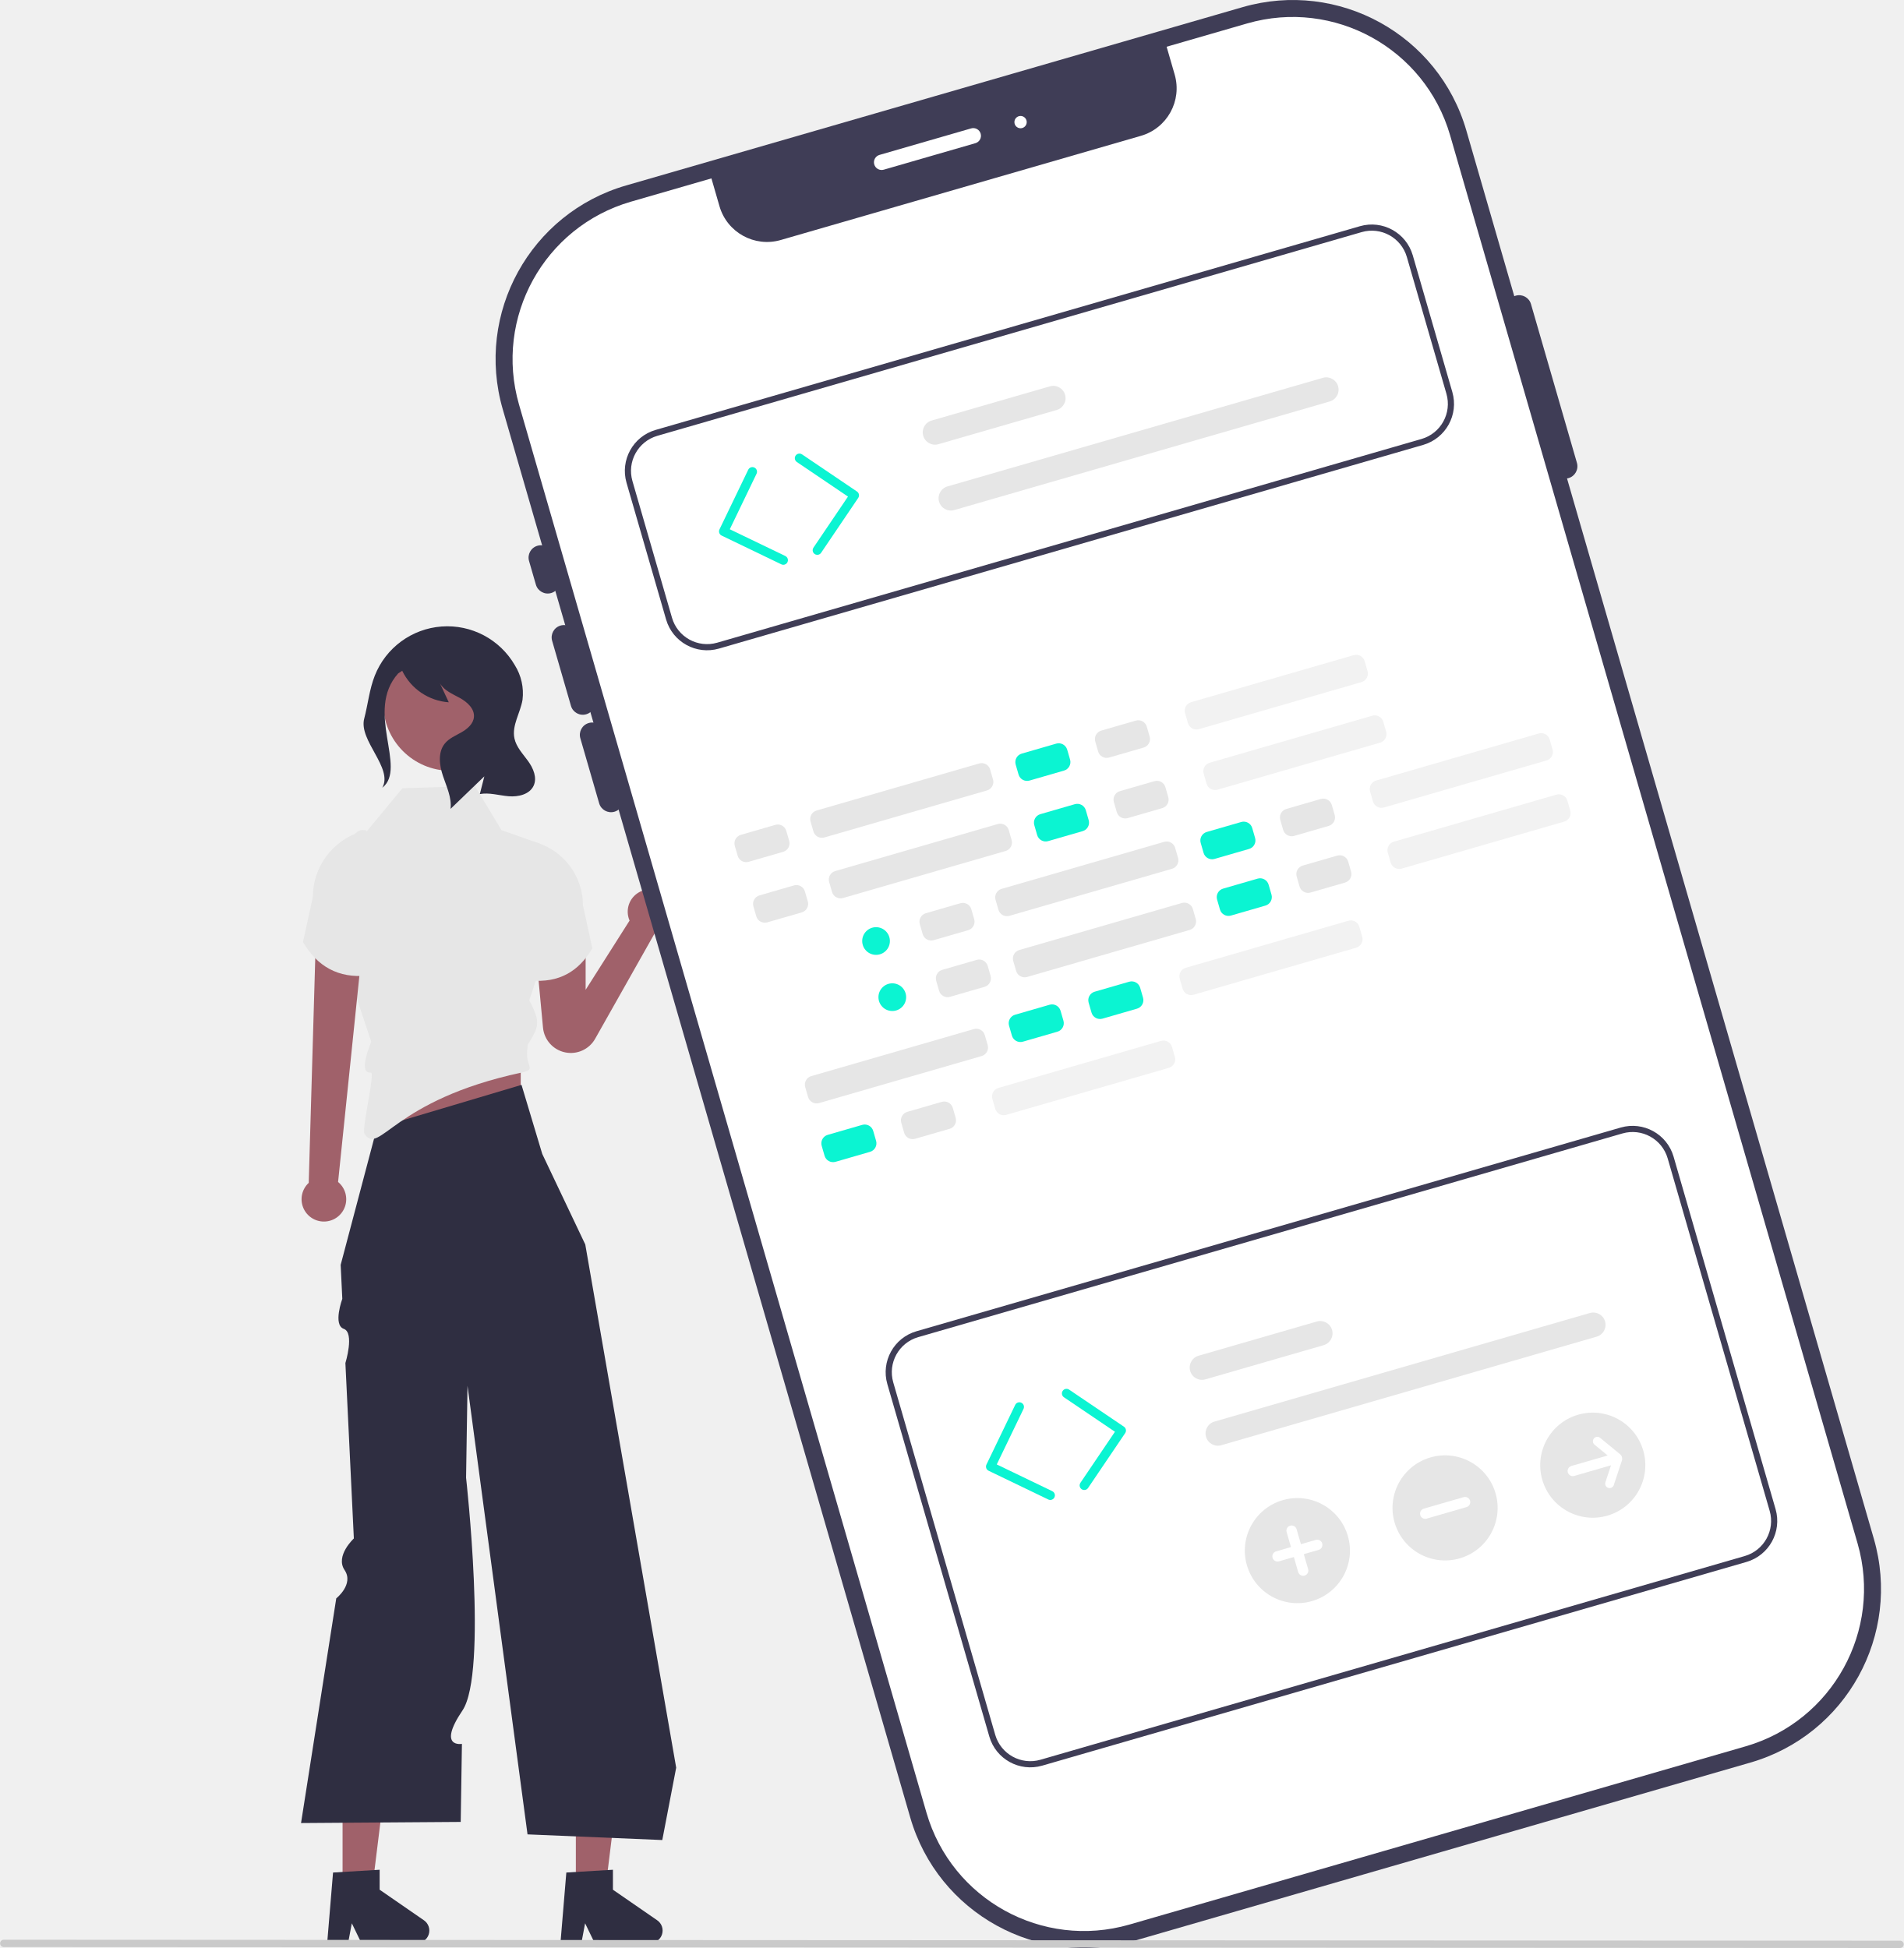
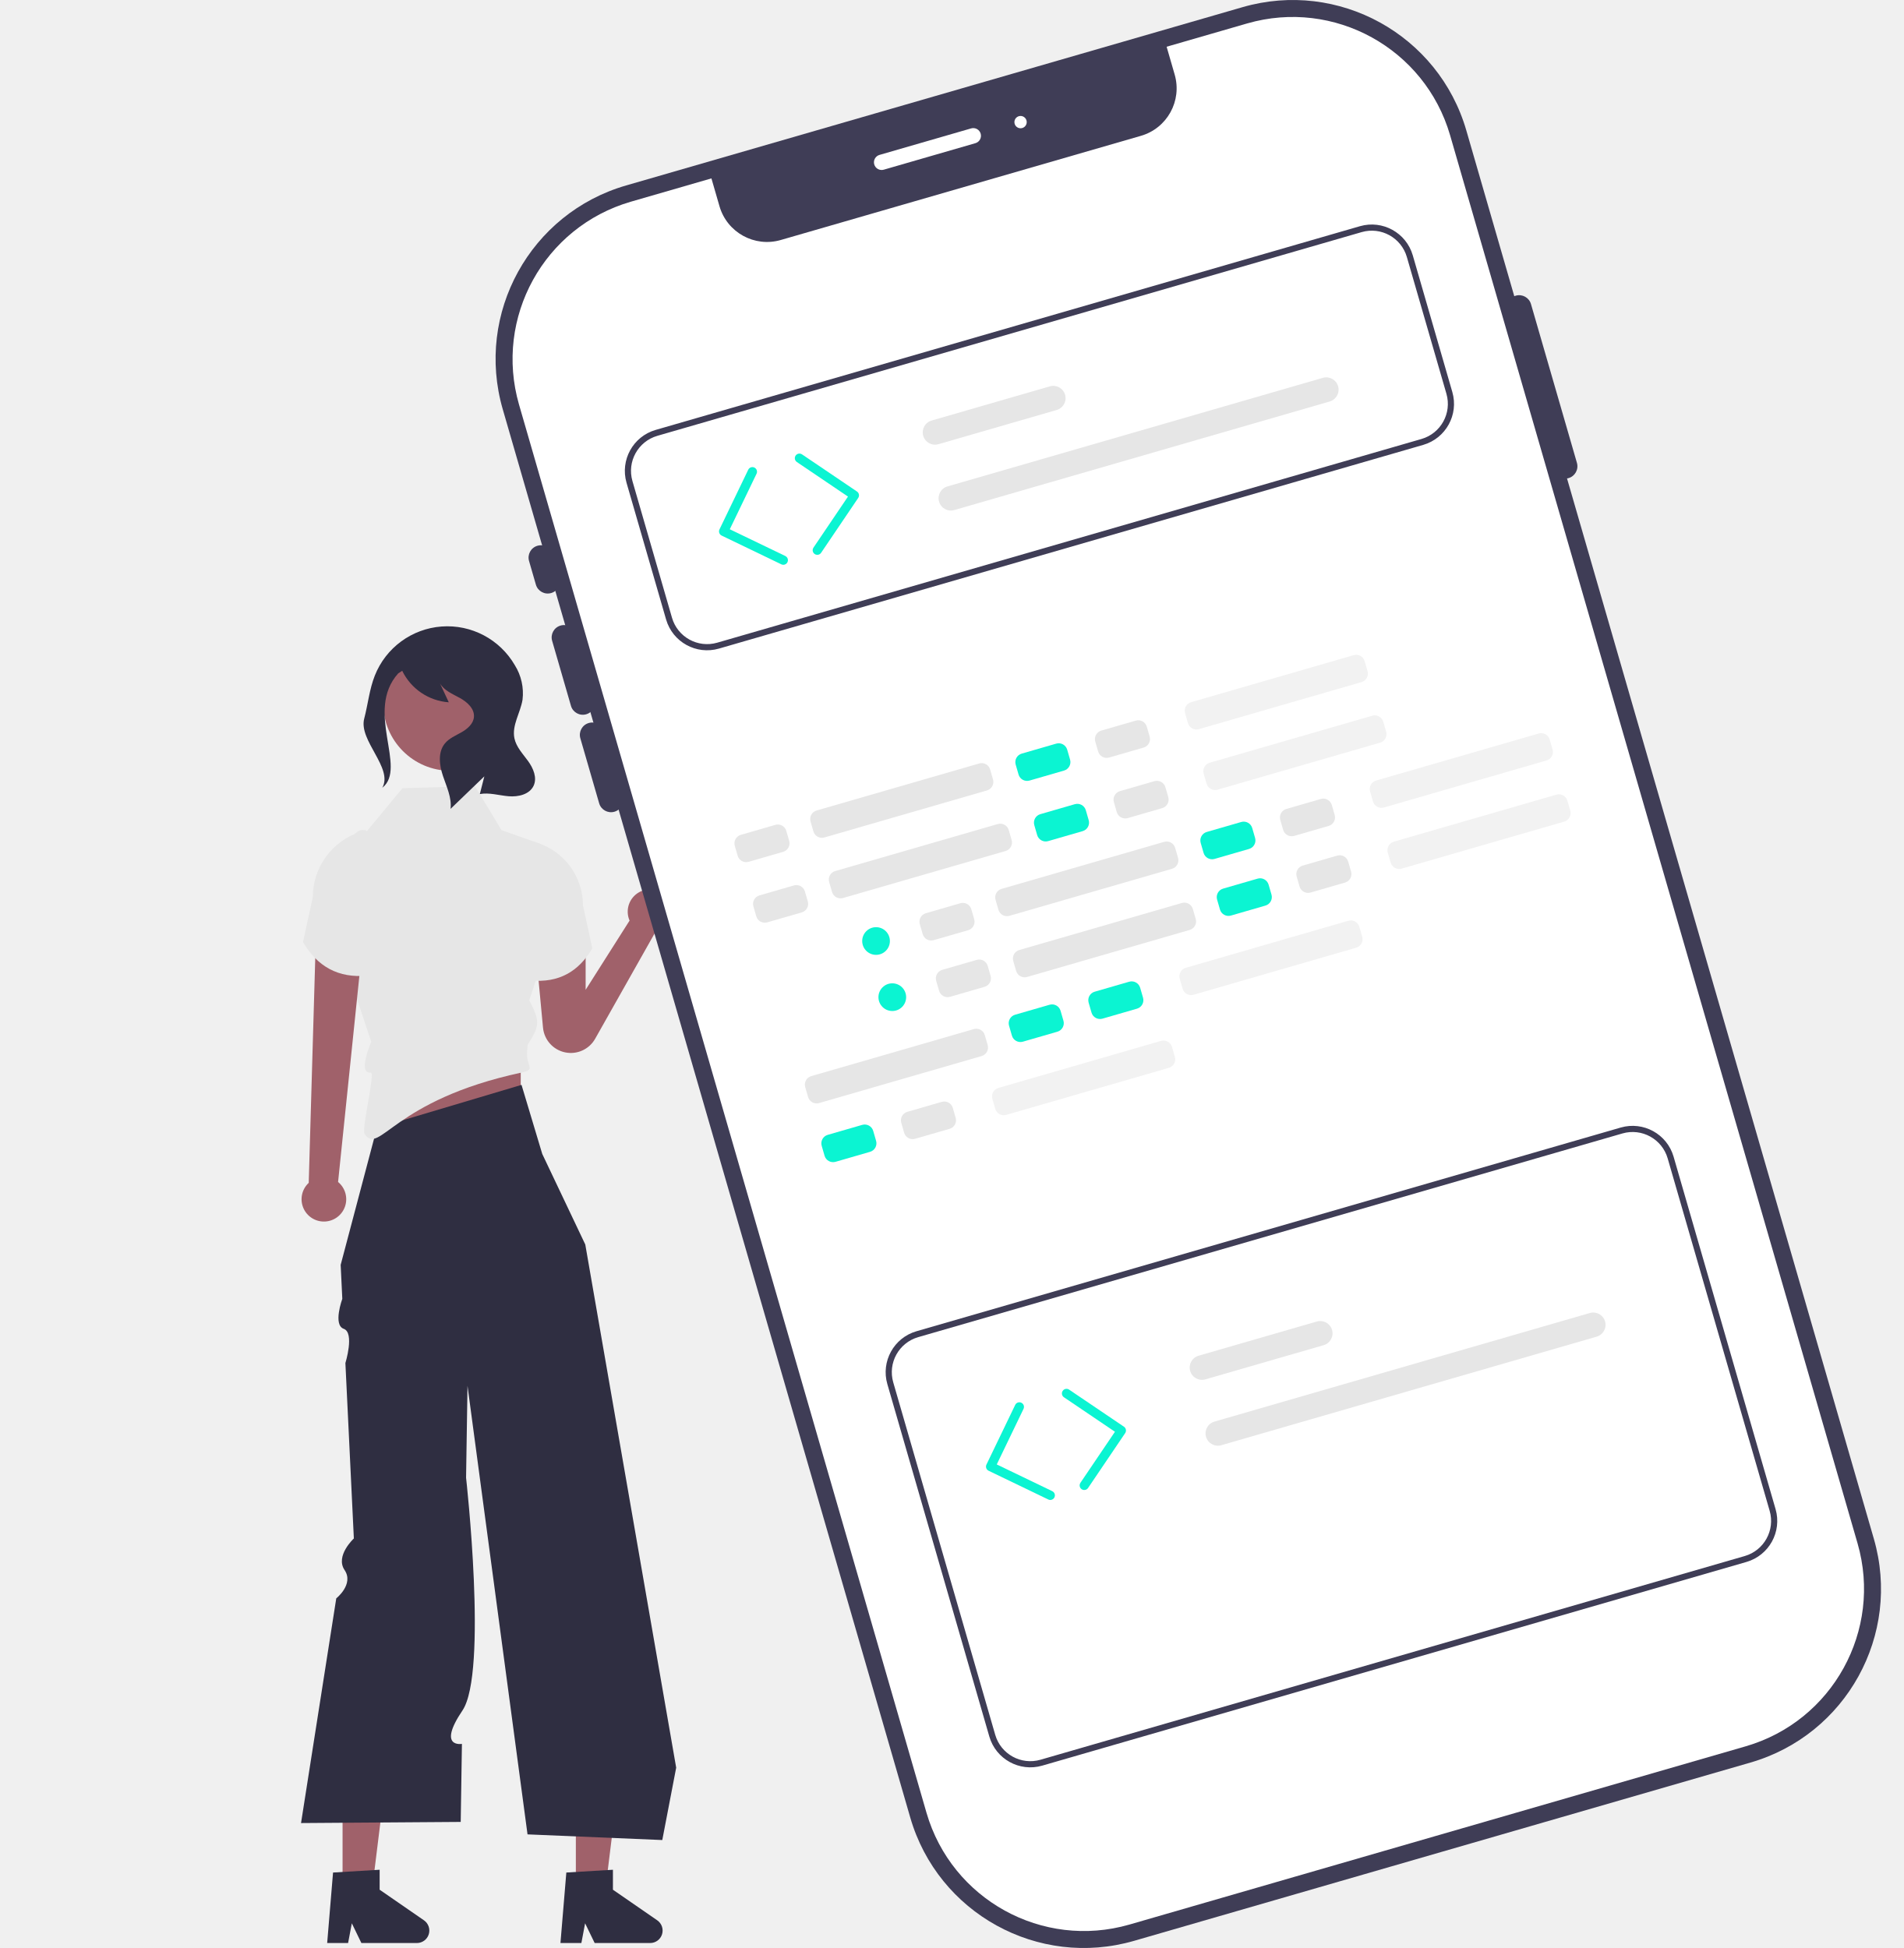
<svg xmlns="http://www.w3.org/2000/svg" data-name="Layer 1" width="618.726" height="633.214" viewBox="0 0 618.726 633.214">
  <polygon points="111.33 615.176 120.809 615.176 125.32 578.614 111.33 578.614 111.33 615.176" fill="#a0616a" />
  <path d="M398.873,742.076l15.144-.904v6.488l14.398,9.944a4.053,4.053,0,0,1-2.303,7.388h-18.029l-3.108-6.418-1.213,6.418h-6.798Z" transform="translate(-290.6368 -133.393)" fill="#2f2e41" />
  <polygon points="187.143 615.176 196.622 615.176 201.134 578.614 187.143 578.614 187.143 615.176" fill="#a0616a" />
  <path d="M474.687,742.076l15.144-.904v6.488l14.398,9.944a4.053,4.053,0,0,1-2.303,7.388h-18.029l-3.108-6.418-1.213,6.418h-6.798Z" transform="translate(-290.6368 -133.393)" fill="#2f2e41" />
  <polygon points="118.834 391.865 169.231 393.128 169.231 338.66 127.834 338.865 118.834 391.865" fill="#a0616a" />
  <path d="M460.124,486.042l6.737,22.446,13.985,29.442L510.388,707.989l-4.517,23.524-43.795-1.84L442.571,583.864l-.314,20.129-.152,9.743s7.114,63.369-1.179,75.668-.169,10.851-.169,10.851l-.395,25.369-51.892.368,11.448-73.037s5.813-4.59,2.703-9.204,3.014-10.264,3.014-10.264l-2.747-57.018s3.041-9.849-.536-11.129-.47-9.749-.47-9.749l-.532-11.036,11.772-44.512Z" transform="translate(-290.6368 -133.393)" fill="#2f2e41" />
  <path d="M411.289,472.053l-5.152-15.457-3.68-5.152-1.472-14.721c0-39.747,8.866-33.128,8.866-33.128l11.564-13.979,13.157-.411,10.397-.325,8.644,14.353,12.513,4.416,4.9,25.46-8.948,27.168.395-2.019c4.212,7.776,3.141,8.946-.347,14.785l-.173,2.108c-.41,4.985,3.064,5.844-1.827,6.892-42,9-46,27-51,20-1.113-1.559,3.611-20.161,2-20C406.709,482.484,411.289,472.053,411.289,472.053Z" transform="translate(-290.6368 -133.393)" fill="#e6e6e6" />
  <circle cx="146.391" cy="228.71" r="21.835" fill="#a0616a" />
  <path d="M390.969,517.89l2.236-76.92,14.563,6.371-7.26,70.268a7.257,7.257,0,1,1-9.539.28Z" transform="translate(-290.6368 -133.393)" fill="#a0616a" />
  <path d="M409.589,403.197l-1.694.535a22.322,22.322,0,0,0-15.6,21.286l-3.186,14.587c4.615,7.918,11.437,11.841,20.935,10.922Z" transform="translate(-290.6368 -133.393)" fill="#e6e6e6" />
  <path d="M509.139,429.747a7.251,7.251,0,1,0-13.899,2.89l-14.28,22.502V441.643l-16.108,1.741,2.255,24.052a9.079,9.079,0,0,0,16.947,3.615l19.303-34.203A7.253,7.253,0,0,0,509.139,429.747Z" transform="translate(-290.6368 -133.393)" fill="#a0616a" />
  <path d="M463.546,406.814l1.62.512a21.354,21.354,0,0,1,14.924,20.363l3.048,13.955c-4.415,7.574-10.941,11.328-20.027,10.449Z" transform="translate(-290.6368 -133.393)" fill="#e6e6e6" />
  <path d="M409.001,366.98c1.219-4.642,1.678-9.5,3.44-13.964a25.345,25.345,0,0,1,45.514-3.388,17.264,17.264,0,0,1,2.498,11.226c-.695,4.261-3.518,8.313-2.634,12.54.591,2.827,2.727,5.024,4.422,7.362s3.034,5.431,1.813,8.049c-1.327,2.843-5.012,3.683-8.138,3.416-3.126-.267-6.256-1.276-9.342-.71l1.469-5.758q-5.486,5.281-10.972,10.561c.405-3.664-1.297-7.179-2.471-10.673s-1.721-7.705.605-10.565c1.391-1.71,3.534-2.574,5.447-3.669s3.812-2.735,4.007-4.931c.241-2.715-2.192-4.894-4.581-6.207-2.389-1.313-5.14-2.413-6.481-4.786q1.444,3.099,2.887,6.198a18.243,18.243,0,0,1-15.132-10.247l-1.319.863c-10.965,12.296,3.077,30.72-5.155,37.166C418.493,383.018,407.123,374.128,409.001,366.98Z" transform="translate(-290.6368 -133.393)" fill="#2f2e41" />
  <rect x="513.818" y="153" width="326" height="594" rx="58.728" transform="translate(-389.0333 72.42474) rotate(-16.13524)" fill="#3f3d56" />
  <path d="M695.973,141.005l-26.197,7.579,2.618,9.05a16.079,16.079,0,0,1-10.977,19.914L544.374,211.409a16.079,16.079,0,0,1-19.914-10.977l-2.618-9.05-26.197,7.579a53.289,53.289,0,0,0-36.339,65.924L591.739,722.656A53.289,53.289,0,0,0,657.664,758.995l200.328-57.955a53.289,53.289,0,0,0,36.339-65.924L761.897,177.344A53.289,53.289,0,0,0,695.973,141.005Z" transform="translate(-290.6368 -133.393)" fill="#fff" />
  <path d="M469.748,326.168a4.005,4.005,0,0,1-4.954-2.731l-2.223-7.685a4,4,0,1,1,7.685-2.223l2.223,7.685A4.005,4.005,0,0,1,469.748,326.168Z" transform="translate(-290.6368 -133.393)" fill="#3f3d56" />
  <path d="M481.148,365.574a4.005,4.005,0,0,1-4.954-2.731l-6.12-21.154a4,4,0,1,1,7.685-2.223l6.12,21.154A4.005,4.005,0,0,1,481.148,365.574Z" transform="translate(-290.6368 -133.393)" fill="#3f3d56" />
  <path d="M490.313,397.253a4.005,4.005,0,0,1-4.954-2.731l-6.12-21.154a4,4,0,0,1,7.685-2.223l6.12,21.154A4.005,4.005,0,0,1,490.313,397.253Z" transform="translate(-290.6368 -133.393)" fill="#3f3d56" />
  <path d="M800.39,288.809a4.005,4.005,0,0,1-4.954-2.731l-14.933-51.617a4,4,0,0,1,7.685-2.223l14.933,51.617A4.005,4.005,0,0,1,800.39,288.809Z" transform="translate(-290.6368 -133.393)" fill="#3f3d56" />
  <path d="M545.628,316.923a1.496,1.496,0,0,1-1.067-.09l-19.404-9.348a1.5,1.5,0,0,1-.7-2.002l9.348-19.404a1.5,1.5,0,1,1,2.703,1.302l-8.697,18.053L545.863,314.131a1.5,1.5,0,0,1-.235,2.792Z" transform="translate(-290.6368 -133.393)" fill="#0bf4d2" />
  <path d="M556.658,313.691a1.5,1.5,0,0,1-1.66-2.281L566.221,294.81l-16.6-11.224a1.5,1.5,0,1,1,1.68-2.485L569.144,293.165a1.499,1.499,0,0,1,.402,2.083L557.482,313.091A1.492,1.492,0,0,1,556.658,313.691Z" transform="translate(-290.6368 -133.393)" fill="#0bf4d2" />
  <path d="M753.17,278.006,524.273,344.227a13.874,13.874,0,0,1-17.164-9.461l-12.862-44.46a13.874,13.874,0,0,1,9.461-17.164l228.897-66.22a13.874,13.874,0,0,1,17.164,9.461l12.862,44.46A13.874,13.874,0,0,1,753.17,278.006Zm-248.906-2.944a11.872,11.872,0,0,0-8.096,14.687l12.862,44.46a11.872,11.872,0,0,0,14.687,8.096l228.897-66.22a11.872,11.872,0,0,0,8.096-14.687l-12.862-44.46a11.872,11.872,0,0,0-14.687-8.096Z" transform="translate(-290.6368 -133.393)" fill="#3f3d56" />
  <path d="M634.046,266.665l-38.424,11.116a4,4,0,0,1-2.223-7.685L631.823,258.98a4,4,0,0,1,2.223,7.685Z" transform="translate(-290.6368 -133.393)" fill="#e6e6e6" />
  <path d="M722.772,263.898l-121.997,35.294a4,4,0,0,1-2.223-7.685l121.997-35.294a4,4,0,1,1,2.223,7.685Z" transform="translate(-290.6368 -133.393)" fill="#e6e6e6" />
  <path d="M632.389,620.909a1.494,1.494,0,0,1-1.067-.09l-19.404-9.348a1.5,1.5,0,0,1-.7-2.002l9.348-19.404a1.5,1.5,0,0,1,2.703,1.302l-8.697,18.053,18.053,8.697a1.5,1.5,0,0,1-.235,2.792Z" transform="translate(-290.6368 -133.393)" fill="#0bf4d2" />
  <path d="M643.419,617.677a1.5,1.5,0,0,1-1.661-2.281L652.982,598.796l-16.6-11.224a1.5,1.5,0,0,1,1.68-2.485l17.843,12.064a1.5,1.5,0,0,1,.403,2.082L644.244,617.077A1.496,1.496,0,0,1,643.419,617.677Z" transform="translate(-290.6368 -133.393)" fill="#0bf4d2" />
  <path d="M858.218,641.116,629.321,707.337a13.874,13.874,0,0,1-17.164-9.461L579.008,583.291a13.874,13.874,0,0,1,9.461-17.164L817.366,499.907a13.874,13.874,0,0,1,17.164,9.461L867.679,623.953A13.874,13.874,0,0,1,858.218,641.116Zm-269.193-73.068a11.872,11.872,0,0,0-8.096,14.687l33.149,114.584a11.872,11.872,0,0,0,14.687,8.096l228.897-66.22a11.872,11.872,0,0,0,8.096-14.687L832.608,509.924a11.872,11.872,0,0,0-14.687-8.096Z" transform="translate(-290.6368 -133.393)" fill="#3f3d56" />
  <path d="M720.807,570.65l-38.424,11.116a4,4,0,1,1-2.223-7.685l38.424-11.116a4,4,0,0,1,2.223,7.685Z" transform="translate(-290.6368 -133.393)" fill="#e6e6e6" />
  <path d="M809.533,567.884,687.536,603.178a4,4,0,1,1-2.223-7.685L807.31,560.199a4,4,0,0,1,2.223,7.685Z" transform="translate(-290.6368 -133.393)" fill="#e6e6e6" />
  <rect x="529.557" y="402.966" width="17.432" height="9.123" rx="2.88" transform="translate(-382.6874 32.24922) rotate(-16.13524)" fill="#e6e6e6" />
  <rect x="620.843" y="376.557" width="17.432" height="9.123" rx="2.88" transform="translate(-371.7523 56.57772) rotate(-16.13524)" fill="#0bf4d2" />
  <rect x="646.707" y="369.074" width="17.432" height="9.123" rx="2.88" transform="translate(-368.654 63.47079) rotate(-16.13524)" fill="#e6e6e6" />
  <rect x="553.323" y="389.031" width="60.764" height="9.123" rx="2.88" transform="translate(-377.0251 44.32596) rotate(-16.13524)" fill="#e6e6e6" />
  <rect x="675.037" y="353.819" width="60.764" height="9.123" rx="2.88" transform="translate(-362.445 76.76396) rotate(-16.13524)" fill="#f2f2f2" />
  <rect x="535.607" y="422.65" width="17.432" height="9.123" rx="2.88" transform="translate(-387.9193 34.70581) rotate(-16.13524)" fill="#e6e6e6" />
  <rect x="626.893" y="396.241" width="17.432" height="9.123" rx="2.88" transform="translate(-376.9842 59.03431) rotate(-16.13524)" fill="#0bf4d2" />
  <rect x="652.757" y="388.758" width="17.432" height="9.123" rx="2.88" transform="translate(-373.8859 65.92739) rotate(-16.13524)" fill="#e6e6e6" />
  <rect x="559.372" y="408.715" width="60.764" height="9.123" rx="2.88" transform="translate(-382.2571 46.78255) rotate(-16.13524)" fill="#e6e6e6" />
  <rect x="681.086" y="373.502" width="60.764" height="9.123" rx="2.88" transform="matrix(0.96061, -0.27791, 0.27791, 0.96061, -367.6769, 79.22055)" fill="#f2f2f2" />
  <rect x="589.687" y="428.438" width="17.432" height="9.123" rx="2.88" transform="translate(-387.3977 49.96297) rotate(-16.13524)" fill="#e6e6e6" />
  <rect x="680.973" y="402.029" width="17.432" height="9.123" rx="2.88" transform="translate(-376.4626 74.29147) rotate(-16.13524)" fill="#0bf4d2" />
  <rect x="706.837" y="394.547" width="17.432" height="9.123" rx="2.88" transform="translate(-373.3643 81.18455) rotate(-16.13524)" fill="#e6e6e6" />
  <rect x="613.452" y="414.503" width="60.764" height="9.123" rx="2.88" transform="translate(-381.7354 62.03971) rotate(-16.13524)" fill="#e6e6e6" />
  <rect x="735.167" y="379.291" width="60.764" height="9.123" rx="2.88" transform="matrix(0.96061, -0.27791, 0.27791, 0.96061, -367.1553, 94.47771)" fill="#f2f2f2" />
  <rect x="557.8" y="500.484" width="17.432" height="9.123" rx="2.88" transform="translate(-408.6757 43.93934) rotate(-16.13524)" fill="#0bf4d2" />
  <rect x="583.664" y="493.002" width="17.432" height="9.123" rx="2.88" transform="translate(-405.5775 50.83241) rotate(-16.13524)" fill="#e6e6e6" />
  <rect x="612.416" y="479.207" width="60.764" height="9.123" rx="2.88" transform="translate(-399.7579 64.3006) rotate(-16.13524)" fill="#f2f2f2" />
  <rect x="618.687" y="461.435" width="17.432" height="9.123" rx="2.88" transform="translate(-395.4254 59.32216) rotate(-16.13524)" fill="#0bf4d2" />
  <rect x="644.552" y="453.953" width="17.432" height="9.123" rx="2.88" transform="matrix(0.96061, -0.27791, 0.27791, 0.96061, -392.3271, 66.21523)" fill="#0bf4d2" />
  <rect x="551.59" y="475.37" width="60.764" height="9.123" rx="2.88" transform="translate(-401.0877 47.24542) rotate(-16.13524)" fill="#e6e6e6" />
  <rect x="673.304" y="440.158" width="60.764" height="9.123" rx="2.88" transform="matrix(0.96061, -0.27791, 0.27791, 0.96061, -386.5075, 79.68342)" fill="#f2f2f2" />
  <rect x="595.014" y="446.85" width="17.432" height="9.123" rx="2.88" transform="translate(-392.3047 52.16855) rotate(-16.13524)" fill="#e6e6e6" />
  <rect x="686.299" y="420.441" width="17.432" height="9.123" rx="2.88" transform="translate(-381.3696 76.49705) rotate(-16.13524)" fill="#0bf4d2" />
  <rect x="712.164" y="412.959" width="17.432" height="9.123" rx="2.88" transform="translate(-378.2713 83.39013) rotate(-16.13524)" fill="#e6e6e6" />
  <rect x="619.202" y="434.376" width="60.764" height="9.123" rx="2.88" transform="translate(-387.0318 64.42031) rotate(-16.13524)" fill="#e6e6e6" />
  <rect x="740.916" y="399.164" width="60.764" height="9.123" rx="2.88" transform="translate(-372.4516 96.85831) rotate(-16.13524)" fill="#f2f2f2" />
  <circle cx="289.985" cy="324.137" r="4.5" fill="#0bf4d2" />
  <circle cx="284.705" cy="305.886" r="4.5" fill="#0bf4d2" />
  <path d="M607.633,179.935,577.854,188.55a2.5,2.5,0,0,1-1.39-4.803l29.779-8.615a2.5,2.5,0,1,1,1.39,4.803Z" transform="translate(-290.6368 -133.393)" fill="#fff" />
  <circle cx="331.671" cy="39.693" r="2" fill="#fff" />
-   <path d="M325.012,765.252a10.947,10.947,0,0,1-.563-2.331.756.756,0,0,1-.013-.176c-.509-4.842,1.99-9.331,4.822-13.887l3.883-6.238a3.439,3.439,0,0,1,6.281,1.086c.211.969.422,1.951.624,2.931,2.09-1.739,4.273-3.349,6.184-4.739q7.57-5.493,15.136-10.999a3.437,3.437,0,0,1,5.41,3.362l-.96,5.566c-1.275,7.385-2.72,15.755-6.138,23.073-.383.838-.792,1.653-1.217,2.423l-.143.259H325.131Z" transform="translate(-290.6368 -133.393)" fill="#f0f0f0" />
-   <path d="M291.821,766.3l616.357.307a1.191,1.191,0,0,0,0-2.381l-616.357-.307a1.191,1.191,0,0,0,0,2.381Z" transform="translate(-290.6368 -133.393)" fill="#cacaca" />
-   <path d="M717.018,653.841a17.079,17.079,0,1,1,11.66-21.152A17.079,17.079,0,0,1,717.018,653.841Z" transform="translate(-290.6368 -133.393)" fill="#e6e6e6" />
-   <path d="M718.277,633.944l-4.855,1.405-1.405-4.855a1.685,1.685,0,1,0-3.237.936l1.405,4.855-4.855,1.405a1.685,1.685,0,0,0,.936,3.237l4.855-1.405,1.405,4.855a1.685,1.685,0,1,0,3.237-.936l-1.405-4.855,4.855-1.405a1.685,1.685,0,0,0-.936-3.237Z" transform="translate(-290.6368 -133.393)" fill="#fff" />
-   <path d="M765.016,639.955a17.079,17.079,0,1,1,11.66-21.152A17.079,17.079,0,0,1,765.016,639.955Z" transform="translate(-290.6368 -133.393)" fill="#e6e6e6" />
-   <path d="M766.275,620.058l-4.855,1.405-3.237.936-4.855,1.405a1.685,1.685,0,0,0,.936,3.237l4.855-1.405,3.237-.936,4.855-1.405a1.685,1.685,0,1,0-.936-3.237Z" transform="translate(-290.6368 -133.393)" fill="#fff" />
-   <path d="M813.015,626.069a17.079,17.079,0,1,1,11.66-21.152A17.079,17.079,0,0,1,813.015,626.069Z" transform="translate(-290.6368 -133.393)" fill="#e6e6e6" />
-   <path d="M817.273,606.214l-6.615-5.443a1.436,1.436,0,1,0-1.825,2.218l4.278,3.52-3.692,1.068-3.237.936-4.855,1.405a1.685,1.685,0,1,0,.936,3.237l4.855-1.405,3.237-.936,3.84-1.111-1.823,5.519a1.436,1.436,0,0,0,2.727.901l2.687-8.134a1.895,1.895,0,0,0-.513-1.775Z" transform="translate(-290.6368 -133.393)" fill="#fff" />
</svg>
